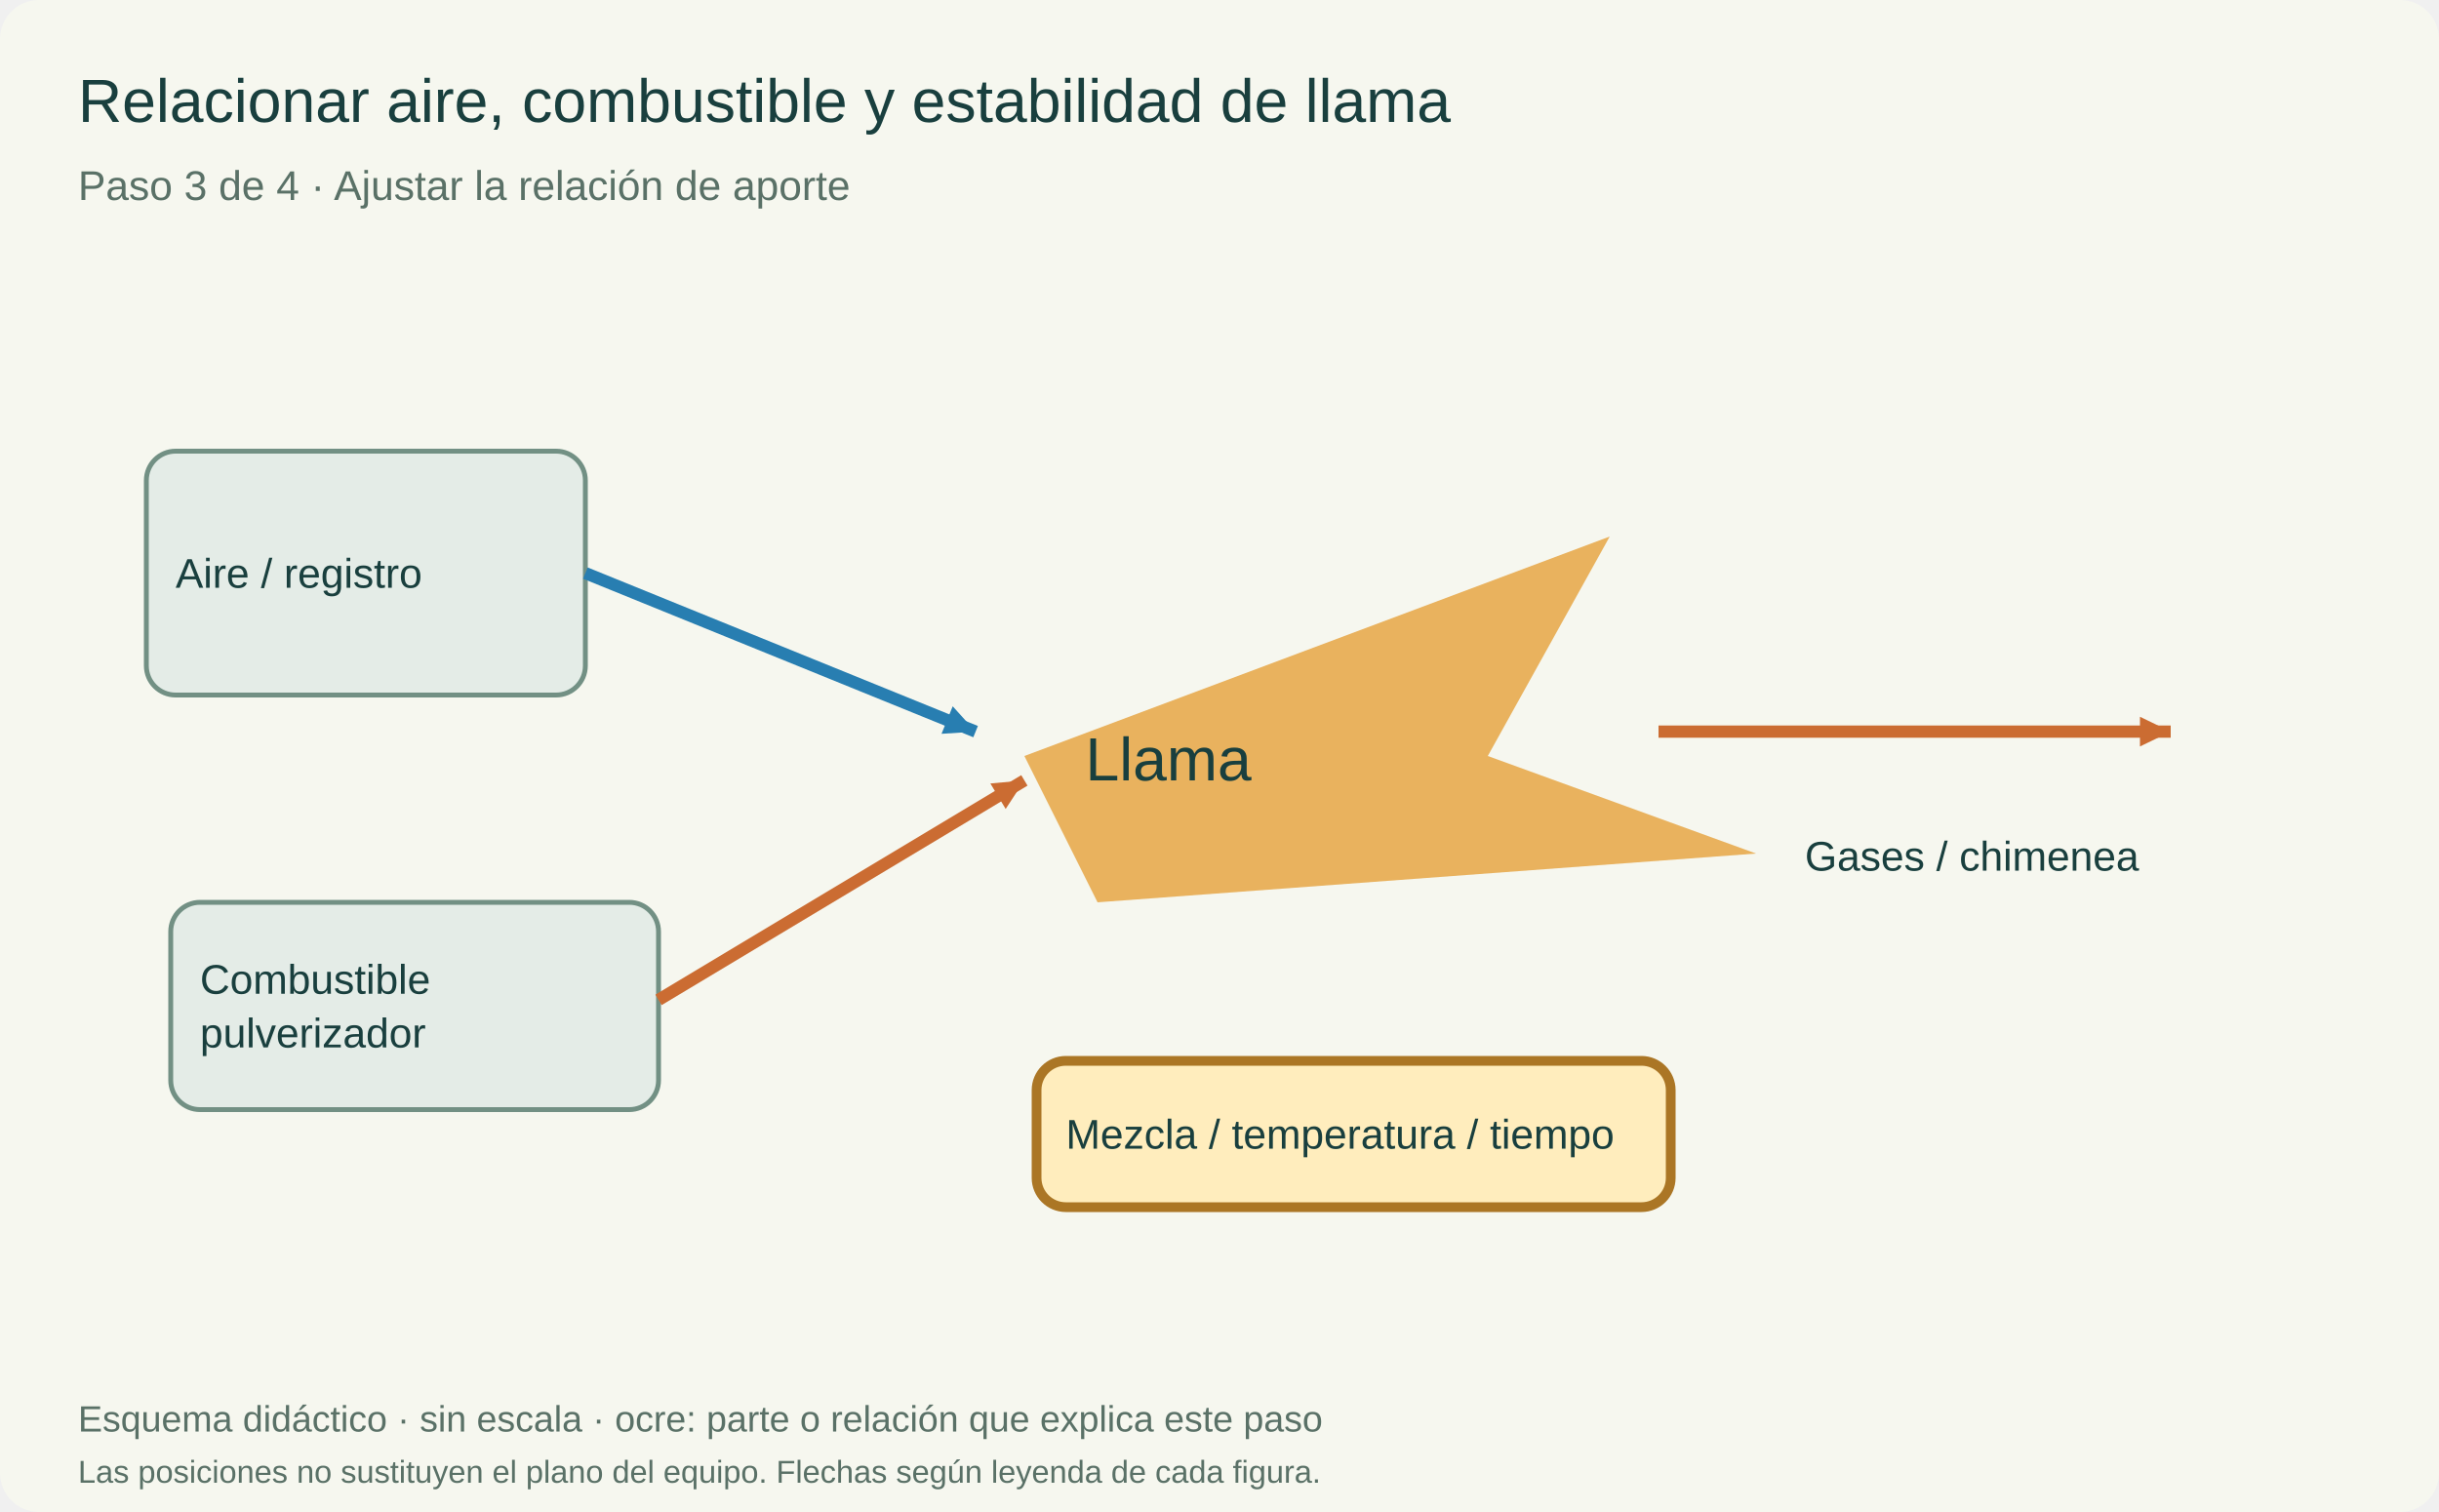
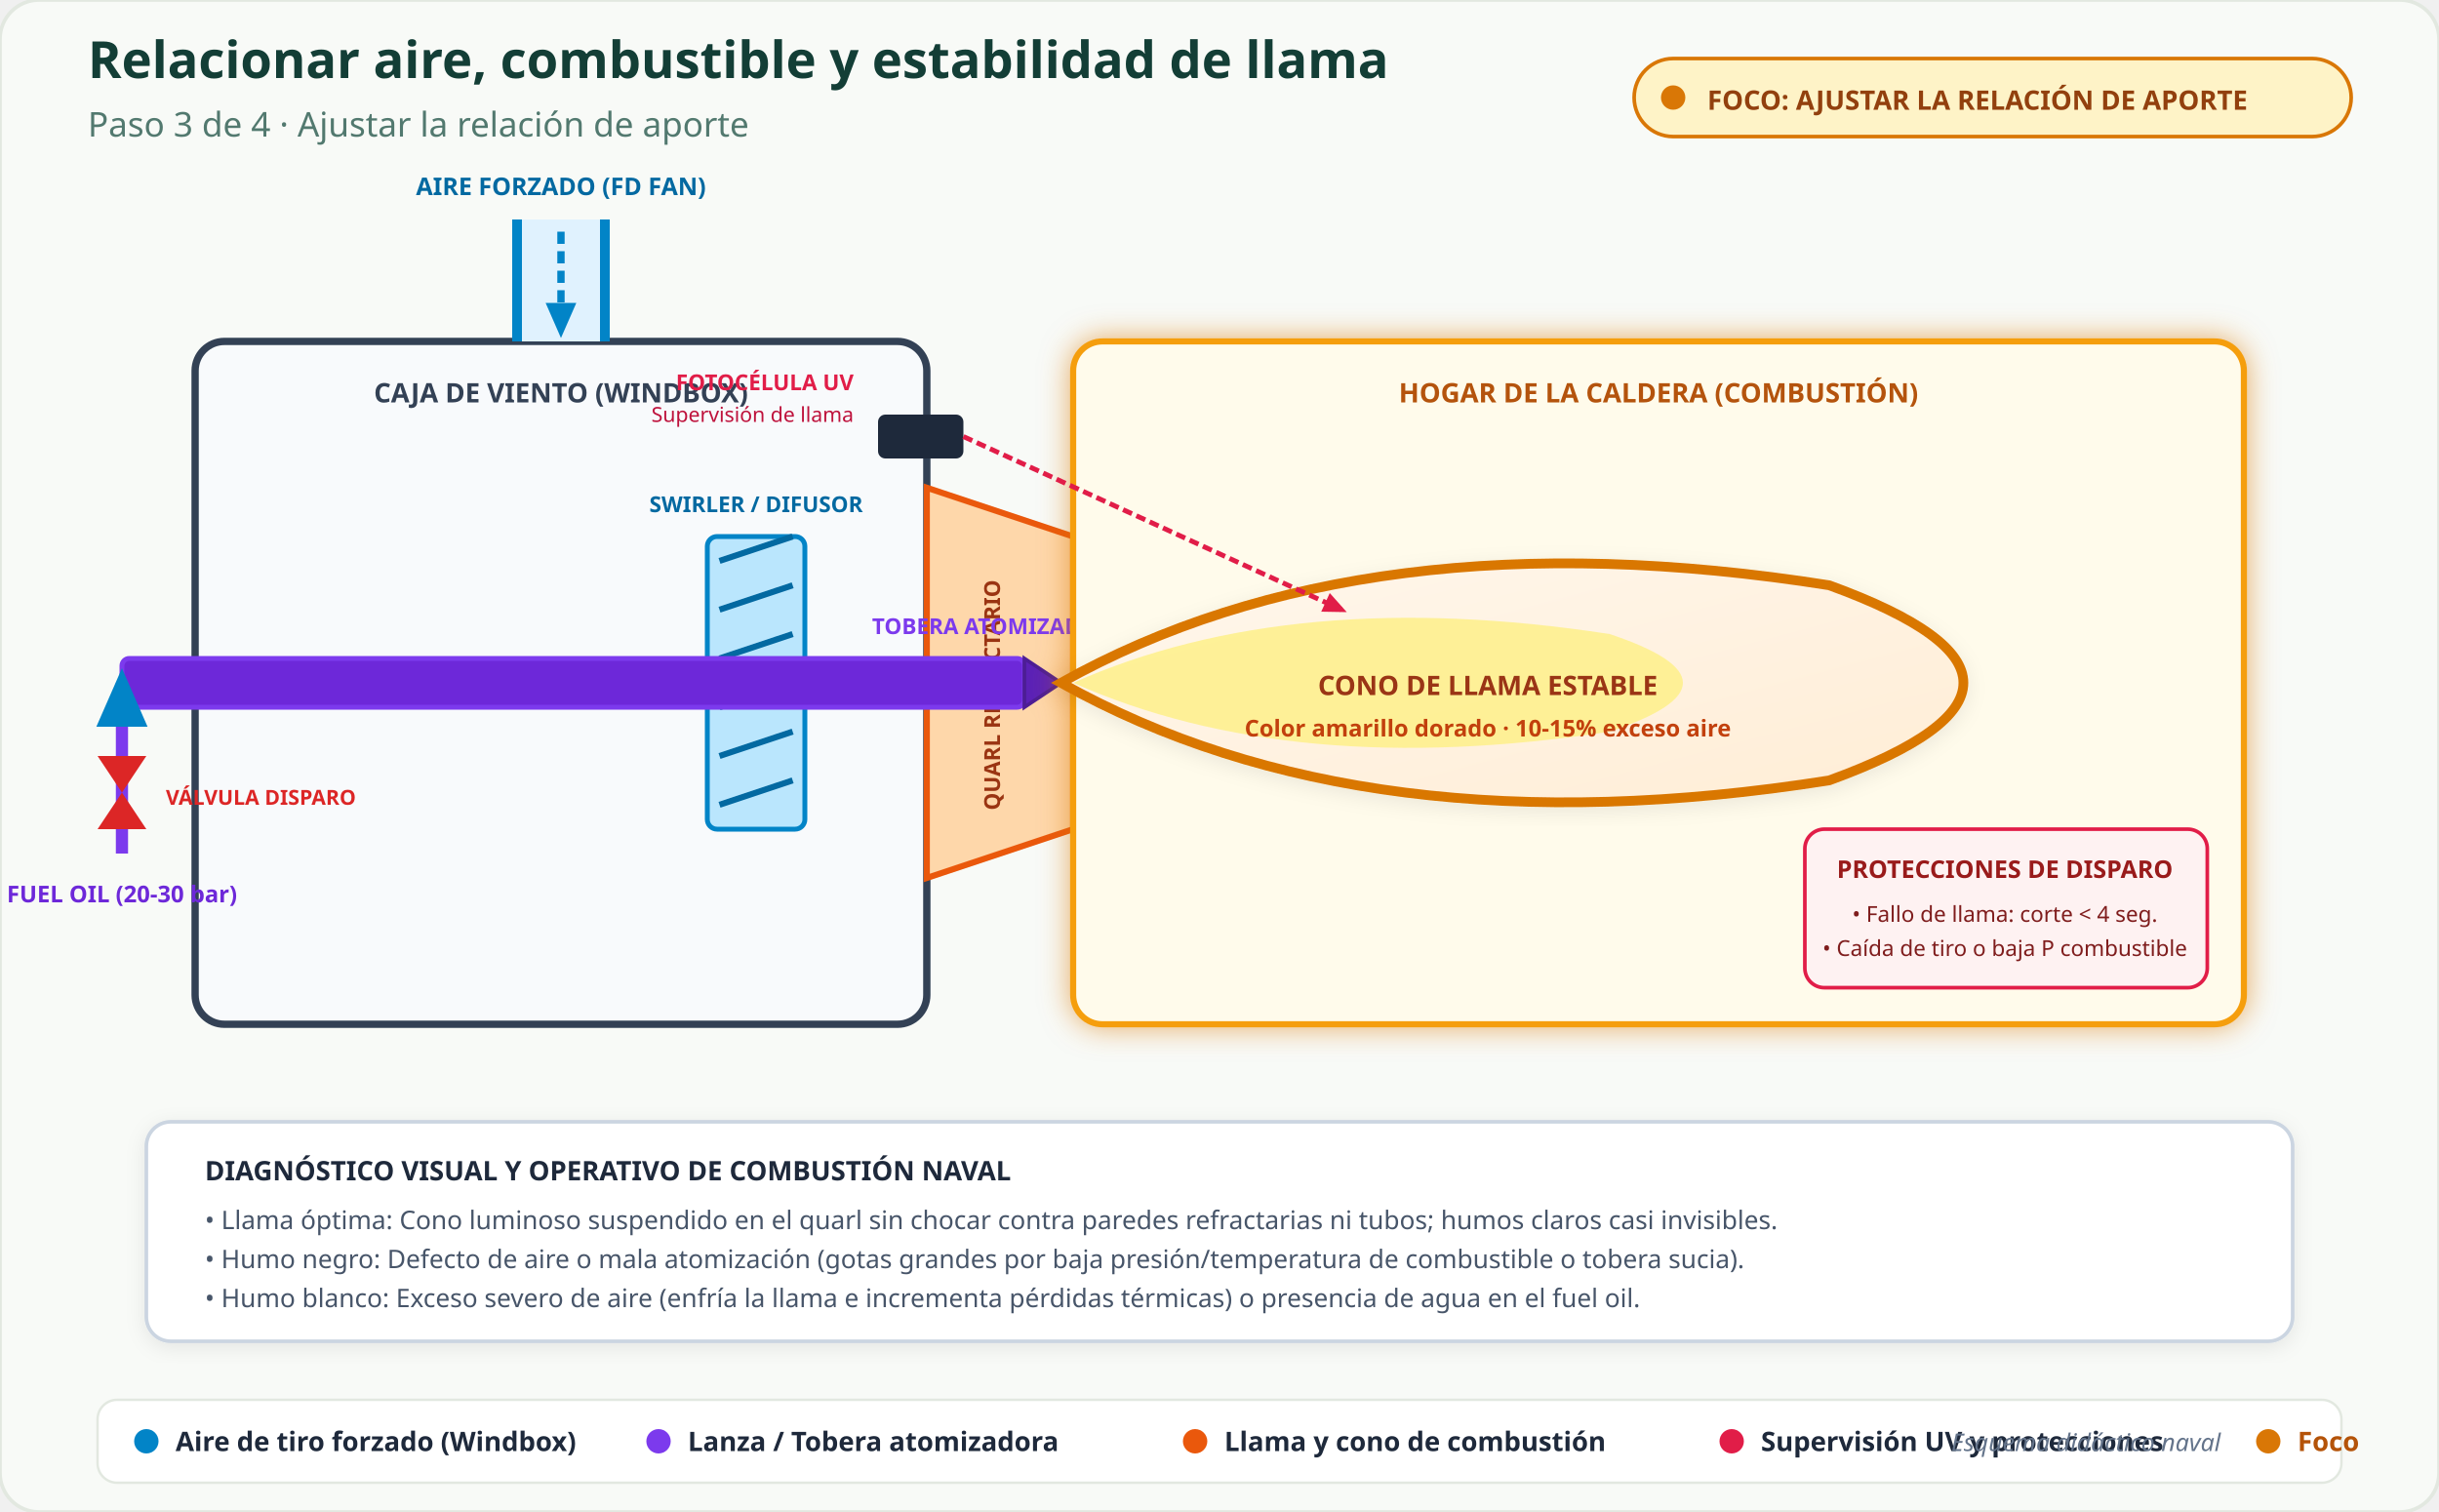
- <svg xmlns="http://www.w3.org/2000/svg" viewBox="0 0 1000 620" role="img">
-   <rect width="1000" height="620" rx="16" fill="#f6f7ef" />
-   <text x="32" y="50" font-family="Arial,sans-serif" font-size="25" fill="#193f3e">Relacionar aire, combustible y estabilidad de llama</text>
-   <text x="32" y="82" font-family="Arial,sans-serif" font-size="17" fill="#5a7167">Paso 3 de 4 · Ajustar la relación de aporte</text>
-   <text x="32" y="587" font-family="Arial,sans-serif" font-size="15" fill="#5a7167">Esquema didáctico · sin escala · ocre: parte o relación que explica este paso</text>
-   <text x="32" y="608" font-family="Arial,sans-serif" font-size="13" fill="#5a7167">Las posiciones no sustituyen el plano del equipo. Flechas según leyenda de cada figura.</text>
-   <rect x="60" y="185" width="180" height="100" rx="12" fill="#e4ece7" stroke="#729084" stroke-width="2" />
-   <text x="72" y="241.0" font-family="Arial,sans-serif" font-size="17" fill="#193f3e">Aire / registro</text>
-   <polyline points="240,235 400,300" fill="none" stroke="#287eb1" stroke-width="5" stroke-linejoin="round" />
-   <polygon points="400,300 386.029,300.897 390.613,289.614" fill="#287eb1" />
-   <rect x="70" y="370" width="200" height="85" rx="12" fill="#e4ece7" stroke="#729084" stroke-width="2" />
-   <text x="82" y="407.5" font-family="Arial,sans-serif" font-size="17" fill="#193f3e">Combustible</text>
-   <text x="82" y="429.5" font-family="Arial,sans-serif" font-size="17" fill="#193f3e">pulverizador</text>
-   <polyline points="270,410 420,320" fill="none" stroke="#cb6c32" stroke-width="5" stroke-linejoin="round" />
-   <polygon points="420,320 412.323,331.708 406.057,321.264" fill="#cb6c32" />
-   <polygon points="420,310 660,220 610,310 720,350 450,370" fill="#e9b25e" />
-   <text x="445" y="320" font-family="Arial,sans-serif" font-size="25" fill="#193f3e">Llama</text>
-   <rect x="425" y="435" width="260" height="60" rx="12" fill="#ffedbd" stroke="#ab7625" stroke-width="4" />
-   <text x="437" y="471.0" font-family="Arial,sans-serif" font-size="17" fill="#193f3e">Mezcla / temperatura / tiempo</text>
-   <polyline points="680,300 890,300" fill="none" stroke="#cb6c32" stroke-width="5" stroke-linejoin="round" />
-   <polygon points="890,300 877.394,306.09 877.394,293.91" fill="#cb6c32" />
-   <text x="740" y="357" font-family="Arial,sans-serif" font-size="17" fill="#193f3e">Gases / chimenea</text>
+ <svg xmlns="http://www.w3.org/2000/svg" viewBox="0 0 1000 620" width="1000" height="620">
+   <defs>
+     <filter id="activeGlow" x="-20%" y="-20%" width="140%" height="140%">
+       <feDropShadow dx="0" dy="0" stdDeviation="6" flood-color="#d97706" flood-opacity="0.6" />
+     </filter>
+     <filter id="cardShadow" x="-10%" y="-10%" width="120%" height="120%">
+       <feDropShadow dx="0" dy="2" stdDeviation="4" flood-color="#0f2922" flood-opacity="0.08" />
+     </filter>
+     <linearGradient id="drumGrad" x1="0%" y1="0%" x2="0%" y2="100%">
+       <stop offset="0%" stop-color="#f0f9ff" />
+       <stop offset="48%" stop-color="#e0f2fe" />
+       <stop offset="52%" stop-color="#bae6fd" />
+       <stop offset="100%" stop-color="#7dd3fc" />
+     </linearGradient>
+     <linearGradient id="mudGrad" x1="0%" y1="0%" x2="0%" y2="100%">
+       <stop offset="0%" stop-color="#e0f2fe" />
+       <stop offset="100%" stop-color="#7dd3fc" />
+     </linearGradient>
+     <linearGradient id="furnaceGrad" x1="0%" y1="0%" x2="100%" y2="100%">
+       <stop offset="0%" stop-color="#fff7ed" />
+       <stop offset="100%" stop-color="#ffedd5" />
+     </linearGradient>
+     <linearGradient id="steelGrad" x1="0%" y1="0%" x2="0%" y2="100%">
+       <stop offset="0%" stop-color="#f8fafc" />
+       <stop offset="100%" stop-color="#e2e8f0" />
+     </linearGradient>
+     <linearGradient id="activeGrad" x1="0%" y1="0%" x2="0%" y2="100%">
+       <stop offset="0%" stop-color="#fffbeb" />
+       <stop offset="100%" stop-color="#fef3c7" />
+     </linearGradient>
+     <marker id="arrowBlue" viewBox="0 0 10 10" refX="6" refY="5" markerWidth="6" markerHeight="6" orient="auto-start-reverse">
+       <path d="M 0 1.5 L 8 5 L 0 8.5 z" fill="#0284c7" />
+     </marker>
+     <marker id="arrowOrange" viewBox="0 0 10 10" refX="6" refY="5" markerWidth="6" markerHeight="6" orient="auto-start-reverse">
+       <path d="M 0 1.5 L 8 5 L 0 8.5 z" fill="#ea580c" />
+     </marker>
+     <marker id="arrowRed" viewBox="0 0 10 10" refX="6" refY="5" markerWidth="6" markerHeight="6" orient="auto-start-reverse">
+       <path d="M 0 1.5 L 8 5 L 0 8.5 z" fill="#e11d48" />
+     </marker>
+     <marker id="arrowGreen" viewBox="0 0 10 10" refX="6" refY="5" markerWidth="6" markerHeight="6" orient="auto-start-reverse">
+       <path d="M 0 1.5 L 8 5 L 0 8.5 z" fill="#059669" />
+     </marker>
+     <marker id="arrowGray" viewBox="0 0 10 10" refX="6" refY="5" markerWidth="6" markerHeight="6" orient="auto-start-reverse">
+       <path d="M 0 1.5 L 8 5 L 0 8.5 z" fill="#475569" />
+     </marker>
+     <marker id="arrowActive" viewBox="0 0 10 10" refX="6" refY="5" markerWidth="7" markerHeight="7" orient="auto-start-reverse">
+       <path d="M 0 1.5 L 8 5 L 0 8.5 z" fill="#d97706" />
+     </marker>
+   </defs>
+   <rect width="1000" height="620" rx="16" fill="#f8faf7" stroke="#e2e8e0" stroke-width="1.5" />
+   <g transform="translate(36, 32)">
+     <text font-family="'DM Sans', system-ui, sans-serif" font-size="21" font-weight="700" fill="#133e36">Relacionar aire, combustible y estabilidad de llama</text>
+     <text y="24" font-family="'DM Sans', system-ui, sans-serif" font-size="14" font-weight="500" fill="#52796f">Paso 3 de 4 · Ajustar la relación de aporte</text>
+   </g>
+   <g transform="translate(670, 24)">
+     <rect width="294" height="32" rx="16" fill="#fef3c7" stroke="#d97706" stroke-width="1.5" />
+     <circle cx="16" cy="16" r="5" fill="#d97706" />
+     <text x="30" y="21" font-family="'DM Sans', system-ui, sans-serif" font-size="11" font-weight="700" fill="#92400e">FOCO: AJUSTAR LA RELACIÓN DE APORTE</text>
+   </g>
+   <rect x="80" y="140" width="300" height="280" rx="12" fill="#f8fafc" stroke="#334155" stroke-width="3" />
+   <text x="230" y="165" text-anchor="middle" font-family="'DM Sans', system-ui, sans-serif" font-size="11" font-weight="800" fill="#334155">CAJA DE VIENTO (WINDBOX)</text>
+   <g id="comb-air">
+     <path d="M 230 90 L 230 140" stroke="#0284c7" stroke-width="40" stroke-linecap="butt" />
+     <path d="M 230 90 L 230 140" stroke="#e0f2fe" stroke-width="32" stroke-linecap="butt" />
+     <path d="M 230 95 L 230 135" stroke="#0284c7" stroke-width="3" stroke-dasharray="5 3" marker-end="url(#arrowBlue)" />
+     <text x="230" y="80" text-anchor="middle" font-family="'DM Sans', system-ui, sans-serif" font-size="10" font-weight="700" fill="#0369a1">AIRE FORZADO (FD FAN)</text>
+     <rect x="290" y="220" width="40" height="120" rx="4" fill="#bae6fd" stroke="#0284c7" stroke-width="2" />
+     <line x1="295" y1="230" x2="325" y2="220" stroke="#0369a1" stroke-width="2.5" />
+     <line x1="295" y1="250" x2="325" y2="240" stroke="#0369a1" stroke-width="2.5" />
+     <line x1="295" y1="270" x2="325" y2="260" stroke="#0369a1" stroke-width="2.5" />
+     <line x1="295" y1="290" x2="325" y2="280" stroke="#0369a1" stroke-width="2.5" />
+     <line x1="295" y1="310" x2="325" y2="300" stroke="#0369a1" stroke-width="2.5" />
+     <line x1="295" y1="330" x2="325" y2="320" stroke="#0369a1" stroke-width="2.5" />
+     <text x="310" y="210" text-anchor="middle" font-family="'DM Sans', system-ui, sans-serif" font-size="9" font-weight="700" fill="#0369a1">SWIRLER / DIFUSOR</text>
+   </g>
+   <path d="M 380 200 L 440 220 L 440 340 L 380 360 Z" fill="#fed7aa" stroke="#ea580c" stroke-width="2.5" />
+   <text x="410" y="285" text-anchor="middle" font-family="'DM Sans', system-ui, sans-serif" font-size="9" font-weight="800" fill="#9a3412" transform="rotate(-90 410 285)">QUARL REFRACTARIO</text>
+   <g id="comb-nozzle">
+     <rect x="50" y="270" width="370" height="20" rx="3" fill="#6d28d9" stroke="#7c3aed" stroke-width="2" />
+     <path d="M 50 350 L 50 280" stroke="#7c3aed" stroke-width="5" marker-end="url(#arrowBlue)" />
+     <text x="50" y="370" text-anchor="middle" font-family="'DM Sans', system-ui, sans-serif" font-size="9.5" font-weight="700" fill="#6d28d9">FUEL OIL (20-30 bar)</text>
+     <polygon points="40,310 60,310 50,325" fill="#dc2626" />
+     <polygon points="40,340 60,340 50,325" fill="#dc2626" />
+     <text x="68" y="330" font-family="'DM Sans', system-ui, sans-serif" font-size="8.5" font-weight="700" fill="#dc2626">VÁLVULA DISPARO</text>
+     <polygon points="420,270 435,280 420,290" fill="#5b21b6" stroke="#4c1d95" stroke-width="1.5" />
+     <text x="410" y="260" text-anchor="middle" font-family="'DM Sans', system-ui, sans-serif" font-size="9" font-weight="700" fill="#7c3aed">TOBERA ATOMIZADORA</text>
+   </g>
+   <g id="comb-flame" filter="url(#activeGlow)">
+     <rect x="440" y="140" width="480" height="280" rx="12" fill="#fffbeb" stroke="#f59e0b" stroke-width="2.5" />
+     <text x="680" y="165" text-anchor="middle" font-family="'DM Sans', system-ui, sans-serif" font-size="11" font-weight="800" fill="#b45309">HOGAR DE LA CALDERA (COMBUSTIÓN)</text>
+     <path d="M 435 280 Q 560 210 750 240 Q 860 280 750 320 Q 560 350 435 280 Z" fill="url(#furnaceGrad)" stroke="#d97706" stroke-width="4" filter="url(#cardShadow)" />
+     <path d="M 440 280 Q 530 240 660 260 Q 720 280 660 300 Q 530 320 440 280 Z" fill="#fef08a" opacity="0.85" />
+     <text x="610" y="285" text-anchor="middle" font-family="'DM Sans', system-ui, sans-serif" font-size="11" font-weight="800" fill="#9a3412">CONO DE LLAMA ESTABLE</text>
+     <text x="610" y="302" text-anchor="middle" font-family="'DM Sans', system-ui, sans-serif" font-size="9.5" font-weight="600" fill="#c2410c">Color amarillo dorado · 10-15% exceso aire</text>
+   </g>
+   <g id="comb-exhaust">
+     <rect x="360" y="170" width="35" height="18" rx="3" fill="#1e293b" />
+     <path d="M 395 179 L 550 250" stroke="#e11d48" stroke-width="2" stroke-dasharray="4 2" marker-end="url(#arrowRed)" />
+     <text x="350" y="160" text-anchor="end" font-family="'DM Sans', system-ui, sans-serif" font-size="9" font-weight="700" fill="#e11d48">FOTOCÉLULA UV</text>
+     <text x="350" y="173" text-anchor="end" font-family="'DM Sans', system-ui, sans-serif" font-size="8.5" fill="#be123c">Supervisión de llama</text>
+     <rect x="740" y="340" width="165" height="65" rx="8" fill="#fef2f2" stroke="#e11d48" stroke-width="1.5" />
+     <text x="822" y="360" text-anchor="middle" font-family="'DM Sans', system-ui, sans-serif" font-size="10" font-weight="700" fill="#991b1b">PROTECCIONES DE DISPARO</text>
+     <text x="822" y="378" text-anchor="middle" font-family="'DM Sans', system-ui, sans-serif" font-size="9" fill="#7f1d1d">• Fallo de llama: corte &lt; 4 seg.</text>
+     <text x="822" y="392" text-anchor="middle" font-family="'DM Sans', system-ui, sans-serif" font-size="9" fill="#7f1d1d">• Caída de tiro o baja P combustible</text>
+   </g>
+   <g transform="translate(60, 460)">
+     <rect width="880" height="90" rx="10" fill="#ffffff" stroke="#cbd5e1" stroke-width="1.5" filter="url(#cardShadow)" />
+     <text x="24" y="24" font-family="'DM Sans', system-ui, sans-serif" font-size="11" font-weight="700" fill="#1e293b">DIAGNÓSTICO VISUAL Y OPERATIVO DE COMBUSTIÓN NAVAL</text>
+     <text x="24" y="44" font-family="'DM Sans', system-ui, sans-serif" font-size="10.5" fill="#475569">• Llama óptima: Cono luminoso suspendido en el quarl sin chocar contra paredes refractarias ni tubos; humos claros casi invisibles.</text>
+     <text x="24" y="60" font-family="'DM Sans', system-ui, sans-serif" font-size="10.5" fill="#475569">• Humo negro: Defecto de aire o mala atomización (gotas grandes por baja presión/temperatura de combustible o tobera sucia).</text>
+     <text x="24" y="76" font-family="'DM Sans', system-ui, sans-serif" font-size="10.5" fill="#475569">• Humo blanco: Exceso severo de aire (enfría la llama e incrementa pérdidas térmicas) o presencia de agua en el fuel oil.</text>
+   </g>
+   <g transform="translate(40, 574)">
+     <rect x="0" y="0" width="920" height="34" rx="8" fill="#ffffff" stroke="#e2e8e0" stroke-width="1" />
+     <circle cx="20" cy="17" r="5" fill="#0284c7" />
+     <text x="32" y="21" font-family="'DM Sans', system-ui, sans-serif" font-size="11" font-weight="600" fill="#1e293b">Aire de tiro forzado (Windbox)</text>
+     <circle cx="230" cy="17" r="5" fill="#7c3aed" />
+     <text x="242" y="21" font-family="'DM Sans', system-ui, sans-serif" font-size="11" font-weight="600" fill="#1e293b">Lanza / Tobera atomizadora</text>
+     <circle cx="450" cy="17" r="5" fill="#ea580c" />
+     <text x="462" y="21" font-family="'DM Sans', system-ui, sans-serif" font-size="11" font-weight="600" fill="#1e293b">Llama y cono de combustión</text>
+     <circle cx="670" cy="17" r="5" fill="#e11d48" />
+     <text x="682" y="21" font-family="'DM Sans', system-ui, sans-serif" font-size="11" font-weight="600" fill="#1e293b">Supervisión UV y protecciones</text>
+     <circle cx="890" cy="17" r="5" fill="#d97706" />
+     <text x="902" y="21" font-family="'DM Sans', system-ui, sans-serif" font-size="11" font-weight="700" fill="#b45309">Foco</text>
+     <text x="760" y="21" font-family="'DM Sans', system-ui, sans-serif" font-size="10" font-style="italic" fill="#64748b">Esquema didáctico naval</text>
+   </g>
</svg>
